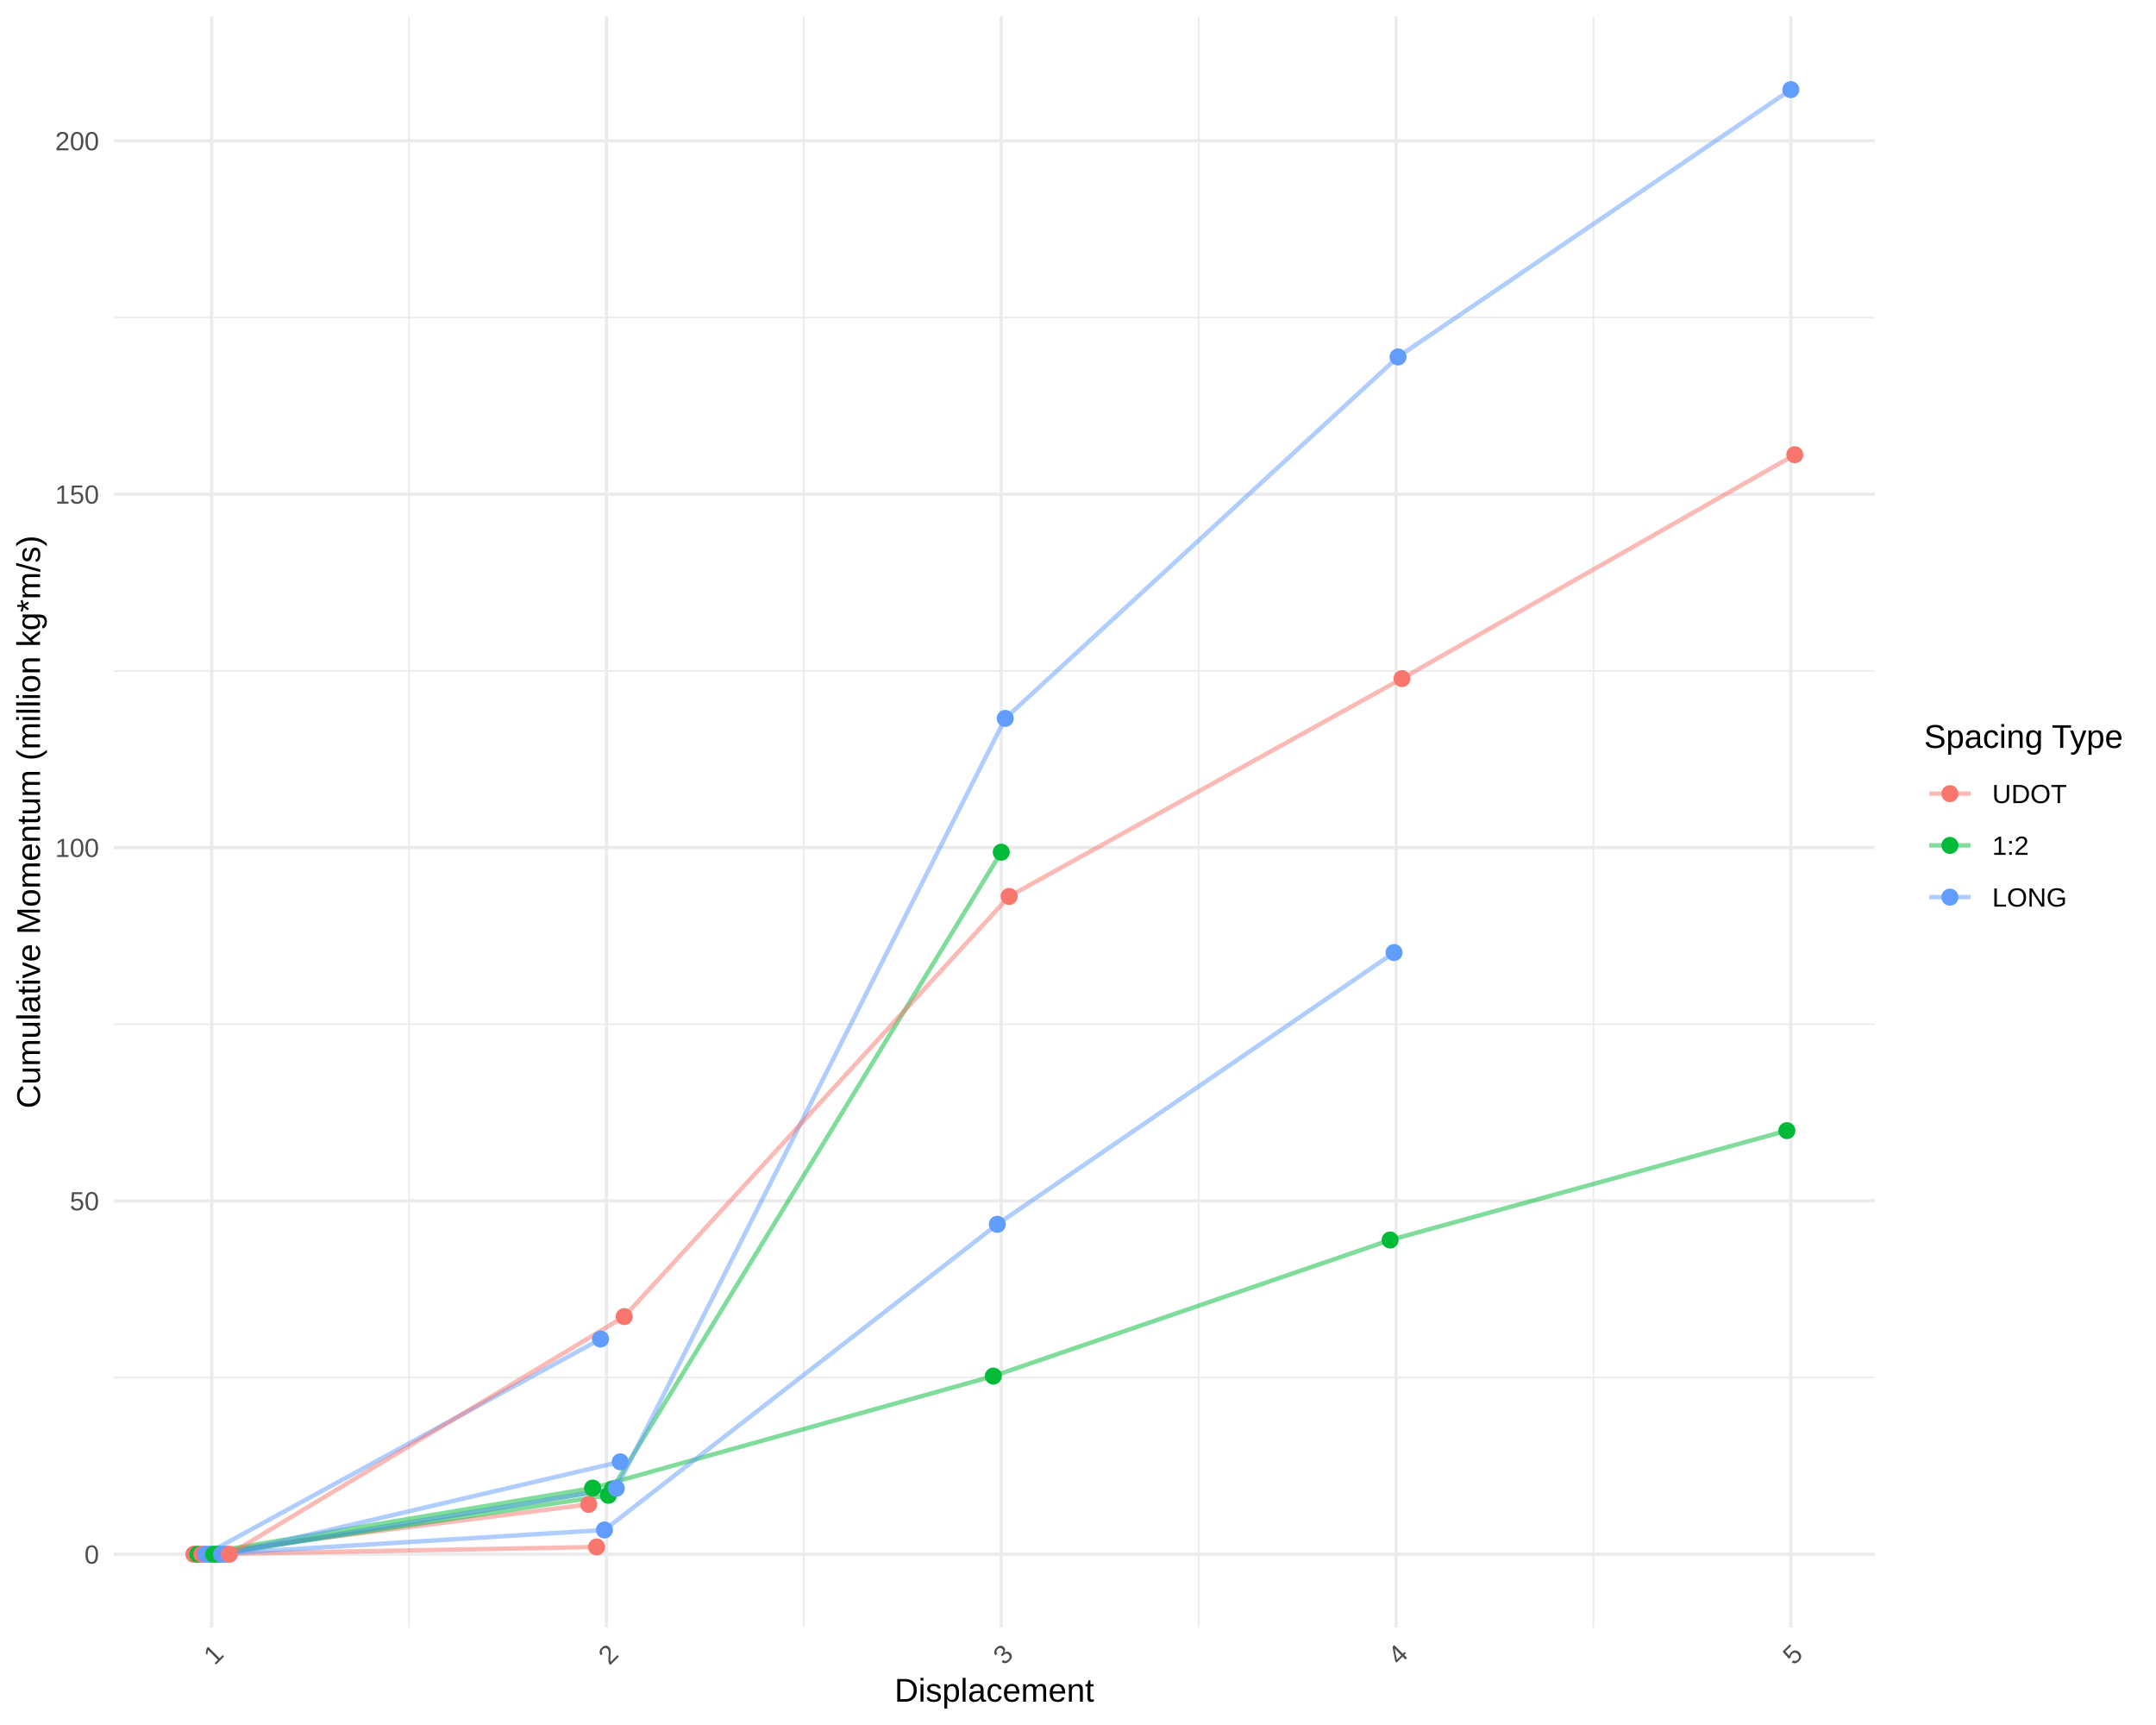
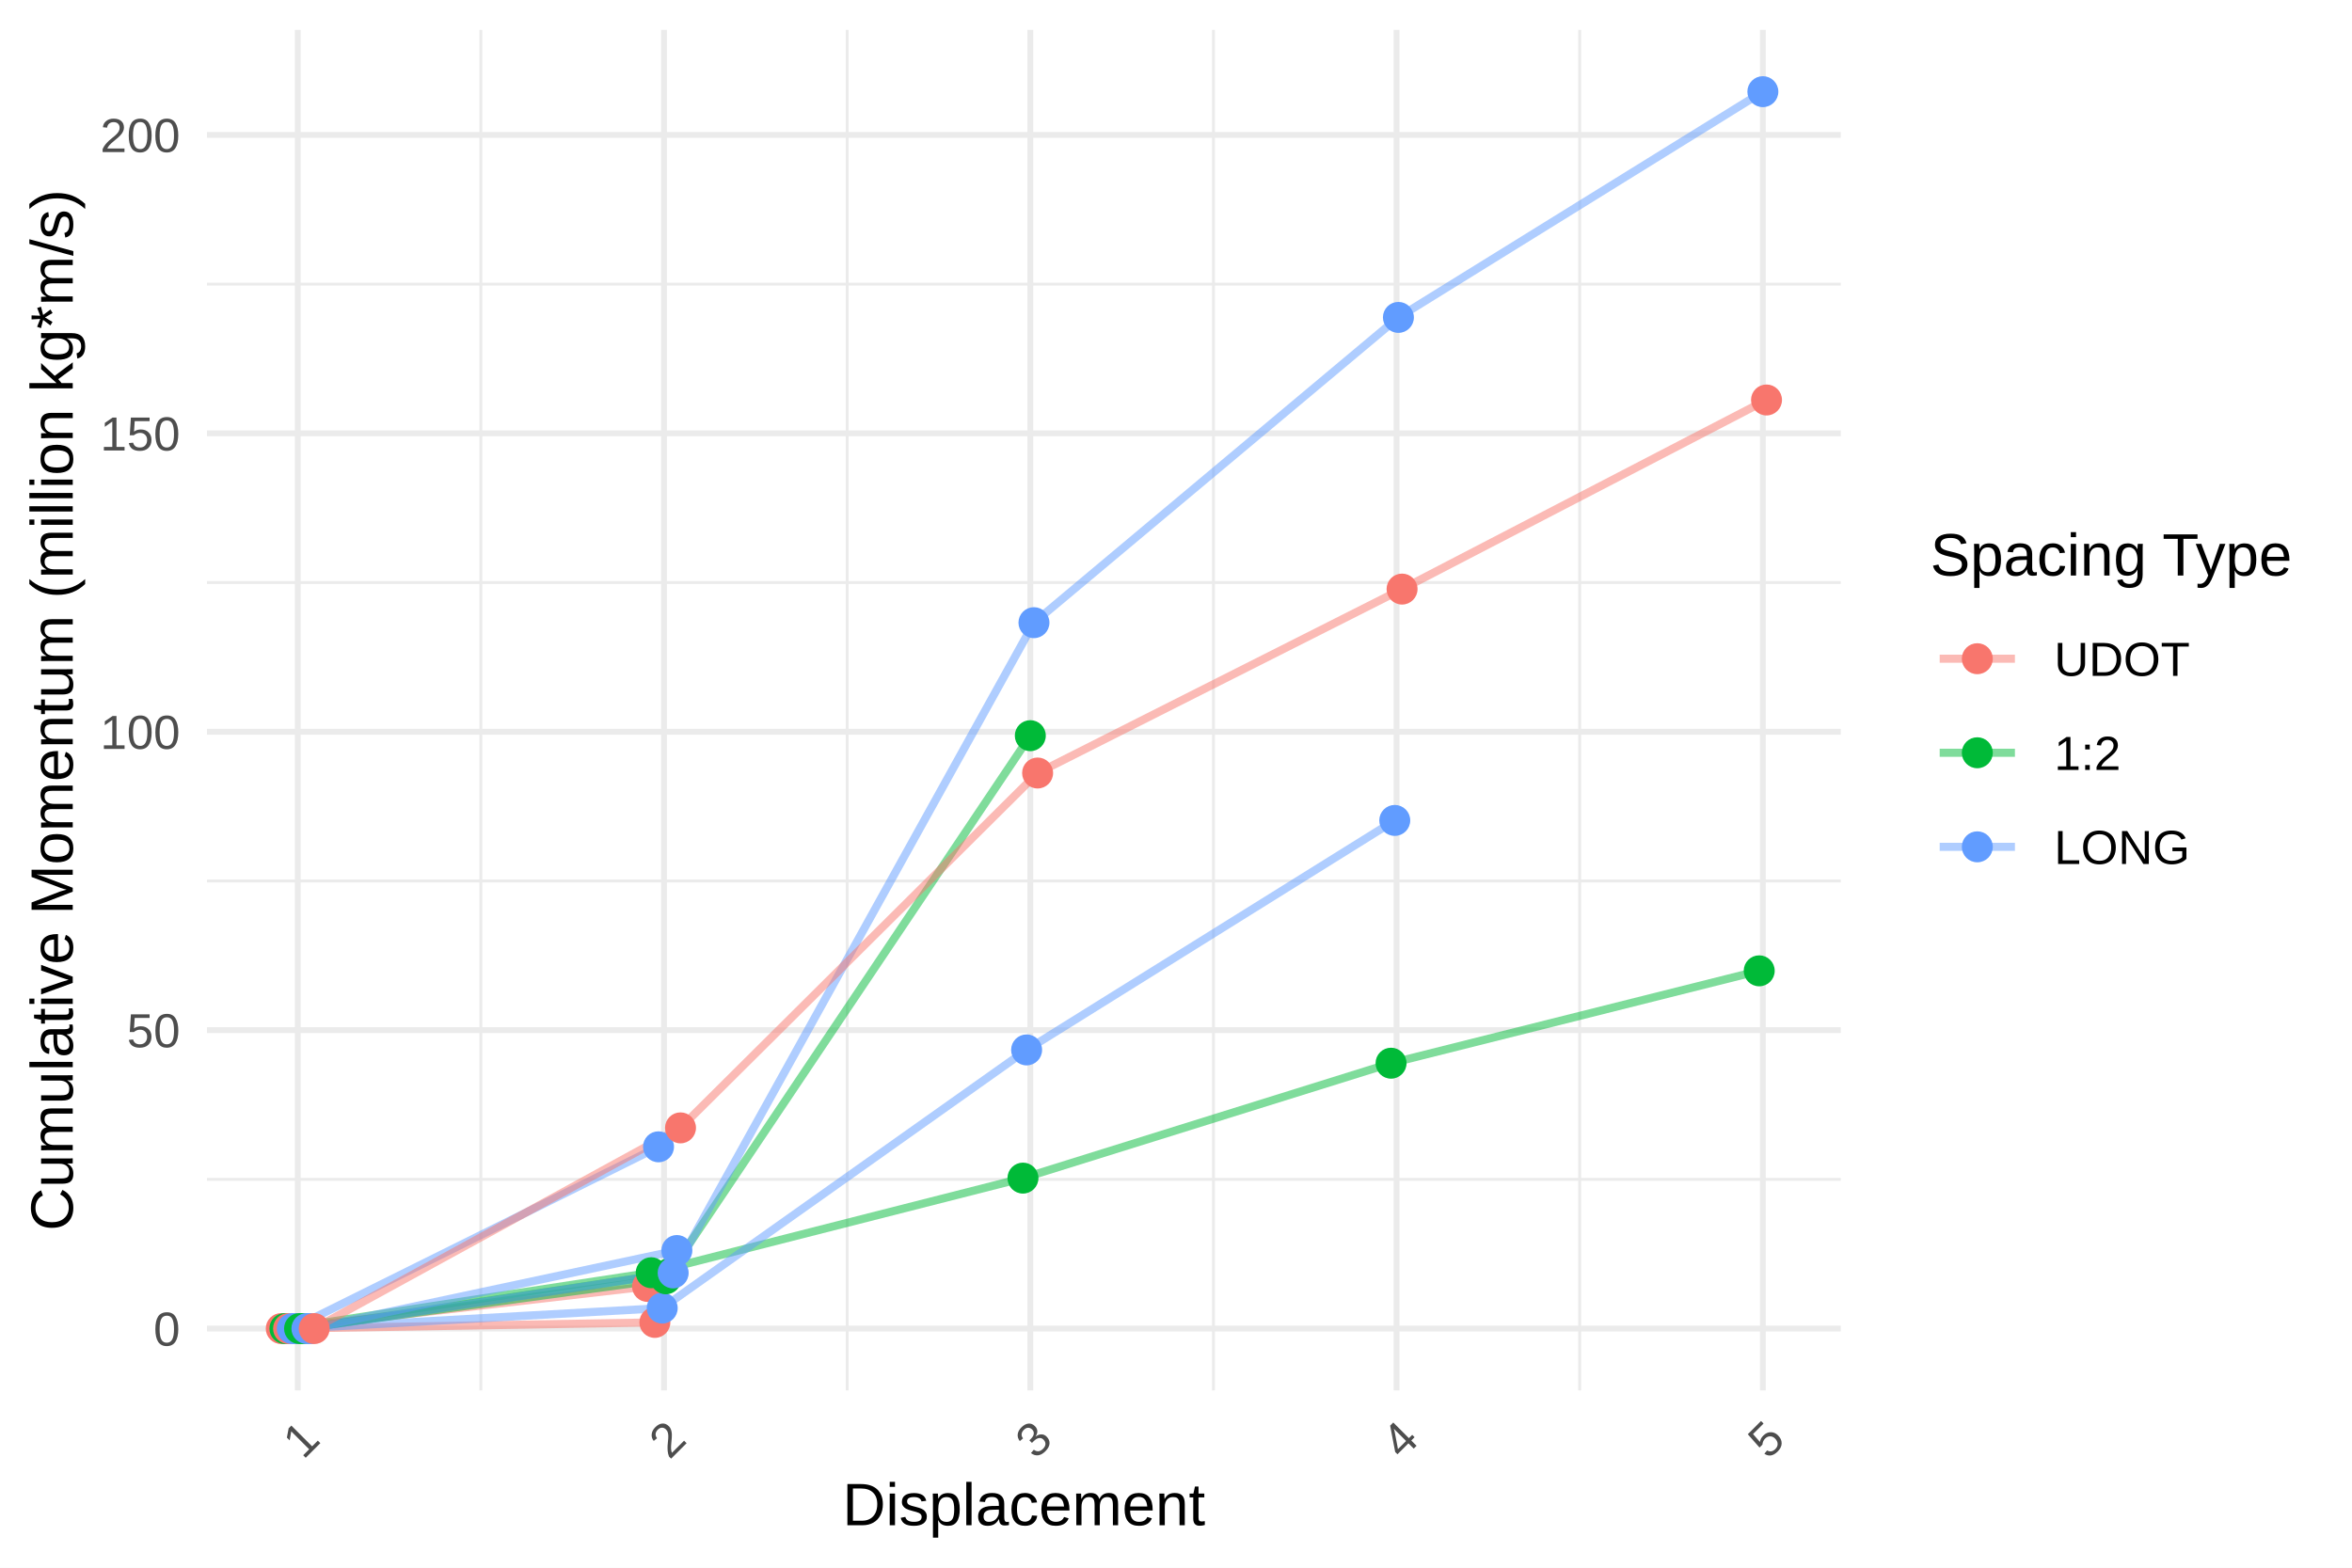
- <svg xmlns="http://www.w3.org/2000/svg" width="720.00pt" height="576.00pt" viewBox="0 0 720.00 576.00">
+ <svg xmlns="http://www.w3.org/2000/svg" width="432.00pt" height="288.00pt" viewBox="0 0 432.00 288.00">
  <g class="svglite">
    <defs>
      <style type="text/css">
    .svglite line, .svglite polyline, .svglite polygon, .svglite path, .svglite rect, .svglite circle {
      fill: none;
      stroke: #000000;
      stroke-linecap: round;
      stroke-linejoin: round;
      stroke-miterlimit: 10.00;
    }
    .svglite text {
      white-space: pre;
    }
    .svglite g.glyphgroup path {
      fill: inherit;
      stroke: none;
    }
  </style>
    </defs>
    <rect width="100%" height="100%" style="stroke: none; fill: #FFFFFF;" />
    <defs>
-       <clipPath id="cpMC4wMHw3MjAuMDB8MC4wMHw1NzYuMDA=">
-         <rect x="0.00" y="0.00" width="720.00" height="576.00" />
+       <clipPath id="cpMC4wMHw0MzIuMDB8MC4wMHwyODguMDA=">
+         <rect x="0.00" y="0.00" width="432.00" height="288.00" />
      </clipPath>
    </defs>
-     <g clip-path="url(#cpMC4wMHw3MjAuMDB8MC4wMHw1NzYuMDA=)">
-       <rect x="-0" y="0.00" width="720.00" height="576.00" style="stroke-width: 1.07; stroke: none; fill: #FFFFFF;" />
+     <g clip-path="url(#cpMC4wMHw0MzIuMDB8MC4wMHwyODguMDA=)">
+       <rect x="0" y="0.00" width="432.00" height="288.00" style="stroke-width: 1.07; stroke: none; fill: #FFFFFF;" />
    </g>
    <defs>
-       <clipPath id="cpMzguMDJ8NjI2LjEwfDUuNDh8NTQzLjQz">
-         <rect x="38.02" y="5.48" width="588.08" height="537.95" />
+       <clipPath id="cpMzguMDJ8MzM4LjEwfDUuNDh8MjU1LjQz">
+         <rect x="38.02" y="5.48" width="300.08" height="249.95" />
      </clipPath>
    </defs>
-     <g clip-path="url(#cpMzguMDJ8NjI2LjEwfDUuNDh8NTQzLjQz)">
-       <polyline points="38.02,459.99 626.10,459.99 " style="stroke-width: 0.53; stroke: #EBEBEB; stroke-linecap: butt;" />
-       <polyline points="38.02,342.00 626.10,342.00 " style="stroke-width: 0.53; stroke: #EBEBEB; stroke-linecap: butt;" />
-       <polyline points="38.02,224.01 626.10,224.01 " style="stroke-width: 0.53; stroke: #EBEBEB; stroke-linecap: butt;" />
-       <polyline points="38.02,106.03 626.10,106.03 " style="stroke-width: 0.53; stroke: #EBEBEB; stroke-linecap: butt;" />
-       <polyline points="136.60,543.43 136.60,5.48 " style="stroke-width: 0.53; stroke: #EBEBEB; stroke-linecap: butt;" />
-       <polyline points="268.45,543.43 268.45,5.48 " style="stroke-width: 0.53; stroke: #EBEBEB; stroke-linecap: butt;" />
-       <polyline points="400.29,543.43 400.29,5.48 " style="stroke-width: 0.53; stroke: #EBEBEB; stroke-linecap: butt;" />
-       <polyline points="532.13,543.43 532.13,5.48 " style="stroke-width: 0.53; stroke: #EBEBEB; stroke-linecap: butt;" />
-       <polyline points="38.02,518.98 626.10,518.98 " style="stroke-width: 1.07; stroke: #EBEBEB; stroke-linecap: butt;" />
-       <polyline points="38.02,400.99 626.10,400.99 " style="stroke-width: 1.07; stroke: #EBEBEB; stroke-linecap: butt;" />
-       <polyline points="38.02,283.01 626.10,283.01 " style="stroke-width: 1.07; stroke: #EBEBEB; stroke-linecap: butt;" />
-       <polyline points="38.02,165.02 626.10,165.02 " style="stroke-width: 1.07; stroke: #EBEBEB; stroke-linecap: butt;" />
-       <polyline points="38.02,47.03 626.10,47.03 " style="stroke-width: 1.07; stroke: #EBEBEB; stroke-linecap: butt;" />
-       <polyline points="70.68,543.43 70.68,5.48 " style="stroke-width: 1.07; stroke: #EBEBEB; stroke-linecap: butt;" />
-       <polyline points="202.52,543.43 202.52,5.48 " style="stroke-width: 1.07; stroke: #EBEBEB; stroke-linecap: butt;" />
-       <polyline points="334.37,543.43 334.37,5.48 " style="stroke-width: 1.07; stroke: #EBEBEB; stroke-linecap: butt;" />
-       <polyline points="466.21,543.43 466.21,5.48 " style="stroke-width: 1.07; stroke: #EBEBEB; stroke-linecap: butt;" />
-       <polyline points="598.05,543.43 598.05,5.48 " style="stroke-width: 1.07; stroke: #EBEBEB; stroke-linecap: butt;" />
-       <polyline points="64.75,518.98 196.59,502.33 " style="stroke-width: 1.49; stroke: #F8766D; stroke-opacity: 0.50; stroke-linecap: butt;" />
-       <polyline points="66.07,518.98 197.91,496.89 331.73,459.49 464.23,414.06 596.73,377.53 " style="stroke-width: 1.49; stroke: #00BA38; stroke-opacity: 0.50; stroke-linecap: butt;" />
-       <polyline points="67.39,518.98 199.23,516.55 " style="stroke-width: 1.49; stroke: #F8766D; stroke-opacity: 0.50; stroke-linecap: butt;" />
-       <polyline points="68.70,518.98 200.55,447.12 " style="stroke-width: 1.49; stroke: #619CFF; stroke-opacity: 0.50; stroke-linecap: butt;" />
-       <polyline points="70.02,518.98 201.87,510.88 333.05,408.81 465.55,318.07 " style="stroke-width: 1.49; stroke: #619CFF; stroke-opacity: 0.50; stroke-linecap: butt;" />
-       <polyline points="71.34,518.98 203.18,499.31 334.37,284.56 " style="stroke-width: 1.49; stroke: #00BA38; stroke-opacity: 0.50; stroke-linecap: butt;" />
-       <polyline points="72.66,518.98 204.50,497.21 " style="stroke-width: 1.49; stroke: #00BA38; stroke-opacity: 0.50; stroke-linecap: butt;" />
-       <polyline points="73.98,518.98 205.82,496.98 335.69,239.89 466.87,119.18 598.05,29.93 " style="stroke-width: 1.49; stroke: #619CFF; stroke-opacity: 0.50; stroke-linecap: butt;" />
-       <polyline points="75.30,518.98 207.14,488.12 " style="stroke-width: 1.49; stroke: #619CFF; stroke-opacity: 0.50; stroke-linecap: butt;" />
-       <polyline points="76.61,518.98 208.46,439.63 337.00,299.33 468.19,226.59 599.37,151.84 " style="stroke-width: 1.49; stroke: #F8766D; stroke-opacity: 0.50; stroke-linecap: butt;" />
-       <circle cx="64.75" cy="518.98" r="2.49" style="stroke-width: 0.71; stroke: #F8766D; fill: #F8766D;" />
-       <circle cx="196.59" cy="502.33" r="2.49" style="stroke-width: 0.71; stroke: #F8766D; fill: #F8766D;" />
-       <circle cx="66.07" cy="518.98" r="2.49" style="stroke-width: 0.71; stroke: #00BA38; fill: #00BA38;" />
-       <circle cx="197.91" cy="496.89" r="2.49" style="stroke-width: 0.71; stroke: #00BA38; fill: #00BA38;" />
-       <circle cx="331.73" cy="459.49" r="2.49" style="stroke-width: 0.71; stroke: #00BA38; fill: #00BA38;" />
-       <circle cx="464.23" cy="414.06" r="2.49" style="stroke-width: 0.71; stroke: #00BA38; fill: #00BA38;" />
-       <circle cx="596.73" cy="377.53" r="2.49" style="stroke-width: 0.71; stroke: #00BA38; fill: #00BA38;" />
-       <circle cx="67.39" cy="518.98" r="2.49" style="stroke-width: 0.71; stroke: #F8766D; fill: #F8766D;" />
-       <circle cx="199.23" cy="516.55" r="2.49" style="stroke-width: 0.71; stroke: #F8766D; fill: #F8766D;" />
-       <circle cx="68.70" cy="518.98" r="2.49" style="stroke-width: 0.71; stroke: #619CFF; fill: #619CFF;" />
-       <circle cx="200.55" cy="447.12" r="2.49" style="stroke-width: 0.71; stroke: #619CFF; fill: #619CFF;" />
-       <circle cx="70.02" cy="518.98" r="2.49" style="stroke-width: 0.71; stroke: #619CFF; fill: #619CFF;" />
-       <circle cx="201.87" cy="510.88" r="2.49" style="stroke-width: 0.71; stroke: #619CFF; fill: #619CFF;" />
-       <circle cx="333.05" cy="408.81" r="2.49" style="stroke-width: 0.71; stroke: #619CFF; fill: #619CFF;" />
-       <circle cx="465.55" cy="318.07" r="2.49" style="stroke-width: 0.71; stroke: #619CFF; fill: #619CFF;" />
-       <circle cx="71.34" cy="518.98" r="2.49" style="stroke-width: 0.71; stroke: #00BA38; fill: #00BA38;" />
-       <circle cx="203.18" cy="499.31" r="2.49" style="stroke-width: 0.71; stroke: #00BA38; fill: #00BA38;" />
-       <circle cx="334.37" cy="284.56" r="2.49" style="stroke-width: 0.71; stroke: #00BA38; fill: #00BA38;" />
-       <circle cx="72.66" cy="518.98" r="2.49" style="stroke-width: 0.71; stroke: #00BA38; fill: #00BA38;" />
-       <circle cx="204.50" cy="497.21" r="2.49" style="stroke-width: 0.71; stroke: #00BA38; fill: #00BA38;" />
-       <circle cx="73.98" cy="518.98" r="2.49" style="stroke-width: 0.71; stroke: #619CFF; fill: #619CFF;" />
-       <circle cx="205.82" cy="496.98" r="2.49" style="stroke-width: 0.71; stroke: #619CFF; fill: #619CFF;" />
-       <circle cx="335.69" cy="239.89" r="2.49" style="stroke-width: 0.71; stroke: #619CFF; fill: #619CFF;" />
-       <circle cx="466.87" cy="119.18" r="2.49" style="stroke-width: 0.71; stroke: #619CFF; fill: #619CFF;" />
-       <circle cx="598.05" cy="29.93" r="2.49" style="stroke-width: 0.71; stroke: #619CFF; fill: #619CFF;" />
-       <circle cx="75.30" cy="518.98" r="2.49" style="stroke-width: 0.71; stroke: #619CFF; fill: #619CFF;" />
-       <circle cx="207.14" cy="488.12" r="2.49" style="stroke-width: 0.71; stroke: #619CFF; fill: #619CFF;" />
-       <circle cx="76.61" cy="518.98" r="2.49" style="stroke-width: 0.71; stroke: #F8766D; fill: #F8766D;" />
-       <circle cx="208.46" cy="439.63" r="2.49" style="stroke-width: 0.71; stroke: #F8766D; fill: #F8766D;" />
-       <circle cx="337.00" cy="299.33" r="2.49" style="stroke-width: 0.71; stroke: #F8766D; fill: #F8766D;" />
-       <circle cx="468.19" cy="226.59" r="2.49" style="stroke-width: 0.71; stroke: #F8766D; fill: #F8766D;" />
-       <circle cx="599.37" cy="151.84" r="2.49" style="stroke-width: 0.71; stroke: #F8766D; fill: #F8766D;" />
+     <g clip-path="url(#cpMzguMDJ8MzM4LjEwfDUuNDh8MjU1LjQz)">
+       <polyline points="38.02,216.66 338.10,216.66 " style="stroke-width: 0.53; stroke: #EBEBEB; stroke-linecap: butt;" />
+       <polyline points="38.02,161.84 338.10,161.84 " style="stroke-width: 0.53; stroke: #EBEBEB; stroke-linecap: butt;" />
+       <polyline points="38.02,107.02 338.10,107.02 " style="stroke-width: 0.53; stroke: #EBEBEB; stroke-linecap: butt;" />
+       <polyline points="38.02,52.20 338.10,52.20 " style="stroke-width: 0.53; stroke: #EBEBEB; stroke-linecap: butt;" />
+       <polyline points="88.32,255.43 88.32,5.48 " style="stroke-width: 0.53; stroke: #EBEBEB; stroke-linecap: butt;" />
+       <polyline points="155.60,255.43 155.60,5.48 " style="stroke-width: 0.53; stroke: #EBEBEB; stroke-linecap: butt;" />
+       <polyline points="222.88,255.43 222.88,5.48 " style="stroke-width: 0.53; stroke: #EBEBEB; stroke-linecap: butt;" />
+       <polyline points="290.15,255.43 290.15,5.48 " style="stroke-width: 0.53; stroke: #EBEBEB; stroke-linecap: butt;" />
+       <polyline points="38.02,244.07 338.10,244.07 " style="stroke-width: 1.07; stroke: #EBEBEB; stroke-linecap: butt;" />
+       <polyline points="38.02,189.25 338.10,189.25 " style="stroke-width: 1.07; stroke: #EBEBEB; stroke-linecap: butt;" />
+       <polyline points="38.02,134.43 338.10,134.43 " style="stroke-width: 1.07; stroke: #EBEBEB; stroke-linecap: butt;" />
+       <polyline points="38.02,79.61 338.10,79.61 " style="stroke-width: 1.07; stroke: #EBEBEB; stroke-linecap: butt;" />
+       <polyline points="38.02,24.79 338.10,24.79 " style="stroke-width: 1.07; stroke: #EBEBEB; stroke-linecap: butt;" />
+       <polyline points="54.69,255.43 54.69,5.48 " style="stroke-width: 1.07; stroke: #EBEBEB; stroke-linecap: butt;" />
+       <polyline points="121.96,255.43 121.96,5.48 " style="stroke-width: 1.07; stroke: #EBEBEB; stroke-linecap: butt;" />
+       <polyline points="189.24,255.43 189.24,5.48 " style="stroke-width: 1.07; stroke: #EBEBEB; stroke-linecap: butt;" />
+       <polyline points="256.51,255.43 256.51,5.48 " style="stroke-width: 1.07; stroke: #EBEBEB; stroke-linecap: butt;" />
+       <polyline points="323.79,255.43 323.79,5.48 " style="stroke-width: 1.07; stroke: #EBEBEB; stroke-linecap: butt;" />
+       <polyline points="51.66,244.07 118.93,236.33 " style="stroke-width: 1.49; stroke: #F8766D; stroke-opacity: 0.50; stroke-linecap: butt;" />
+       <polyline points="52.33,244.07 119.61,233.81 187.89,216.43 255.50,195.32 323.12,178.35 " style="stroke-width: 1.49; stroke: #00BA38; stroke-opacity: 0.50; stroke-linecap: butt;" />
+       <polyline points="53.00,244.07 120.28,242.94 " style="stroke-width: 1.49; stroke: #F8766D; stroke-opacity: 0.50; stroke-linecap: butt;" />
+       <polyline points="53.68,244.07 120.95,210.68 " style="stroke-width: 1.49; stroke: #619CFF; stroke-opacity: 0.50; stroke-linecap: butt;" />
+       <polyline points="54.35,244.07 121.63,240.31 188.56,192.88 256.18,150.72 " style="stroke-width: 1.49; stroke: #619CFF; stroke-opacity: 0.50; stroke-linecap: butt;" />
+       <polyline points="55.02,244.07 122.30,234.93 189.24,135.15 " style="stroke-width: 1.49; stroke: #00BA38; stroke-opacity: 0.50; stroke-linecap: butt;" />
+       <polyline points="55.69,244.07 122.97,233.96 " style="stroke-width: 1.49; stroke: #00BA38; stroke-opacity: 0.50; stroke-linecap: butt;" />
+       <polyline points="56.37,244.07 123.64,233.85 189.91,114.39 256.85,58.31 323.79,16.84 " style="stroke-width: 1.49; stroke: #619CFF; stroke-opacity: 0.50; stroke-linecap: butt;" />
+       <polyline points="57.04,244.07 124.32,229.73 " style="stroke-width: 1.49; stroke: #619CFF; stroke-opacity: 0.50; stroke-linecap: butt;" />
+       <polyline points="57.71,244.07 124.99,207.20 190.58,142.01 257.52,108.22 324.46,73.48 " style="stroke-width: 1.49; stroke: #F8766D; stroke-opacity: 0.50; stroke-linecap: butt;" />
+       <circle cx="51.66" cy="244.07" r="2.49" style="stroke-width: 0.71; stroke: #F8766D; fill: #F8766D;" />
+       <circle cx="118.93" cy="236.33" r="2.49" style="stroke-width: 0.71; stroke: #F8766D; fill: #F8766D;" />
+       <circle cx="52.33" cy="244.07" r="2.49" style="stroke-width: 0.71; stroke: #00BA38; fill: #00BA38;" />
+       <circle cx="119.61" cy="233.81" r="2.49" style="stroke-width: 0.71; stroke: #00BA38; fill: #00BA38;" />
+       <circle cx="187.89" cy="216.43" r="2.49" style="stroke-width: 0.71; stroke: #00BA38; fill: #00BA38;" />
+       <circle cx="255.50" cy="195.32" r="2.49" style="stroke-width: 0.71; stroke: #00BA38; fill: #00BA38;" />
+       <circle cx="323.12" cy="178.35" r="2.49" style="stroke-width: 0.71; stroke: #00BA38; fill: #00BA38;" />
+       <circle cx="53.00" cy="244.07" r="2.49" style="stroke-width: 0.71; stroke: #F8766D; fill: #F8766D;" />
+       <circle cx="120.28" cy="242.94" r="2.49" style="stroke-width: 0.71; stroke: #F8766D; fill: #F8766D;" />
+       <circle cx="53.68" cy="244.07" r="2.49" style="stroke-width: 0.71; stroke: #619CFF; fill: #619CFF;" />
+       <circle cx="120.95" cy="210.68" r="2.49" style="stroke-width: 0.71; stroke: #619CFF; fill: #619CFF;" />
+       <circle cx="54.35" cy="244.07" r="2.49" style="stroke-width: 0.71; stroke: #619CFF; fill: #619CFF;" />
+       <circle cx="121.63" cy="240.31" r="2.49" style="stroke-width: 0.71; stroke: #619CFF; fill: #619CFF;" />
+       <circle cx="188.56" cy="192.88" r="2.49" style="stroke-width: 0.71; stroke: #619CFF; fill: #619CFF;" />
+       <circle cx="256.18" cy="150.72" r="2.49" style="stroke-width: 0.71; stroke: #619CFF; fill: #619CFF;" />
+       <circle cx="55.02" cy="244.07" r="2.49" style="stroke-width: 0.71; stroke: #00BA38; fill: #00BA38;" />
+       <circle cx="122.30" cy="234.93" r="2.49" style="stroke-width: 0.71; stroke: #00BA38; fill: #00BA38;" />
+       <circle cx="189.24" cy="135.15" r="2.49" style="stroke-width: 0.71; stroke: #00BA38; fill: #00BA38;" />
+       <circle cx="55.69" cy="244.07" r="2.49" style="stroke-width: 0.71; stroke: #00BA38; fill: #00BA38;" />
+       <circle cx="122.97" cy="233.96" r="2.49" style="stroke-width: 0.71; stroke: #00BA38; fill: #00BA38;" />
+       <circle cx="56.37" cy="244.07" r="2.49" style="stroke-width: 0.71; stroke: #619CFF; fill: #619CFF;" />
+       <circle cx="123.64" cy="233.85" r="2.49" style="stroke-width: 0.71; stroke: #619CFF; fill: #619CFF;" />
+       <circle cx="189.91" cy="114.39" r="2.49" style="stroke-width: 0.71; stroke: #619CFF; fill: #619CFF;" />
+       <circle cx="256.85" cy="58.31" r="2.49" style="stroke-width: 0.71; stroke: #619CFF; fill: #619CFF;" />
+       <circle cx="323.79" cy="16.84" r="2.49" style="stroke-width: 0.71; stroke: #619CFF; fill: #619CFF;" />
+       <circle cx="57.04" cy="244.07" r="2.49" style="stroke-width: 0.71; stroke: #619CFF; fill: #619CFF;" />
+       <circle cx="124.32" cy="229.73" r="2.49" style="stroke-width: 0.71; stroke: #619CFF; fill: #619CFF;" />
+       <circle cx="57.71" cy="244.07" r="2.49" style="stroke-width: 0.71; stroke: #F8766D; fill: #F8766D;" />
+       <circle cx="124.99" cy="207.20" r="2.49" style="stroke-width: 0.71; stroke: #F8766D; fill: #F8766D;" />
+       <circle cx="190.58" cy="142.01" r="2.49" style="stroke-width: 0.71; stroke: #F8766D; fill: #F8766D;" />
+       <circle cx="257.52" cy="108.22" r="2.49" style="stroke-width: 0.71; stroke: #F8766D; fill: #F8766D;" />
+       <circle cx="324.46" cy="73.48" r="2.49" style="stroke-width: 0.71; stroke: #F8766D; fill: #F8766D;" />
    </g>
-     <g clip-path="url(#cpMC4wMHw3MjAuMDB8MC4wMHw1NzYuMDA=)">
-       <text x="33.09" y="522.13" text-anchor="end" style="font-size: 8.80px;fill: #4D4D4D; font-family: &quot;Arial&quot;;" textLength="4.89px" lengthAdjust="spacingAndGlyphs">0</text>
-       <text x="33.09" y="404.14" text-anchor="end" style="font-size: 8.80px;fill: #4D4D4D; font-family: &quot;Arial&quot;;" textLength="9.78px" lengthAdjust="spacingAndGlyphs">50</text>
-       <text x="33.09" y="286.16" text-anchor="end" style="font-size: 8.80px;fill: #4D4D4D; font-family: &quot;Arial&quot;;" textLength="14.67px" lengthAdjust="spacingAndGlyphs">100</text>
-       <text x="33.09" y="168.17" text-anchor="end" style="font-size: 8.80px;fill: #4D4D4D; font-family: &quot;Arial&quot;;" textLength="14.67px" lengthAdjust="spacingAndGlyphs">150</text>
-       <text x="33.09" y="50.18" text-anchor="end" style="font-size: 8.80px;fill: #4D4D4D; font-family: &quot;Arial&quot;;" textLength="14.67px" lengthAdjust="spacingAndGlyphs">200</text>
-       <text transform="translate(75.14,552.82) rotate(-45)" text-anchor="end" style="font-size: 8.80px;fill: #4D4D4D; font-family: &quot;Arial&quot;;" textLength="4.89px" lengthAdjust="spacingAndGlyphs">1</text>
-       <text transform="translate(206.98,552.82) rotate(-45)" text-anchor="end" style="font-size: 8.80px;fill: #4D4D4D; font-family: &quot;Arial&quot;;" textLength="4.89px" lengthAdjust="spacingAndGlyphs">2</text>
-       <text transform="translate(338.82,552.82) rotate(-45)" text-anchor="end" style="font-size: 8.80px;fill: #4D4D4D; font-family: &quot;Arial&quot;;" textLength="4.89px" lengthAdjust="spacingAndGlyphs">3</text>
-       <text transform="translate(470.67,552.82) rotate(-45)" text-anchor="end" style="font-size: 8.80px;fill: #4D4D4D; font-family: &quot;Arial&quot;;" textLength="4.89px" lengthAdjust="spacingAndGlyphs">4</text>
-       <text transform="translate(602.51,552.82) rotate(-45)" text-anchor="end" style="font-size: 8.80px;fill: #4D4D4D; font-family: &quot;Arial&quot;;" textLength="4.89px" lengthAdjust="spacingAndGlyphs">5</text>
-       <text x="332.06" y="568.20" text-anchor="middle" style="font-size: 11.00px; font-family: &quot;Arial&quot;;" textLength="66.66px" lengthAdjust="spacingAndGlyphs">Displacement</text>
-       <text transform="translate(13.36,274.46) rotate(-90)" text-anchor="middle" style="font-size: 11.00px; font-family: &quot;Arial&quot;;" textLength="194.41px" lengthAdjust="spacingAndGlyphs"> Cumulative Momentum (million kg*m/s)</text>
-       <text x="642.54" y="249.73" style="font-size: 11.00px; font-family: &quot;Arial&quot;;" textLength="66.50px" lengthAdjust="spacingAndGlyphs">Spacing Type</text>
-       <line x1="644.27" y1="265.01" x2="658.09" y2="265.01" style="stroke-width: 1.49; stroke: #F8766D; stroke-opacity: 0.50; stroke-linecap: butt;" />
-       <circle cx="651.18" cy="265.01" r="2.49" style="stroke-width: 0.71; stroke: #F8766D; fill: #F8766D;" />
-       <line x1="644.27" y1="282.29" x2="658.09" y2="282.29" style="stroke-width: 1.49; stroke: #00BA38; stroke-opacity: 0.50; stroke-linecap: butt;" />
-       <circle cx="651.18" cy="282.29" r="2.49" style="stroke-width: 0.71; stroke: #00BA38; fill: #00BA38;" />
-       <line x1="644.27" y1="299.57" x2="658.09" y2="299.57" style="stroke-width: 1.49; stroke: #619CFF; stroke-opacity: 0.50; stroke-linecap: butt;" />
-       <circle cx="651.18" cy="299.57" r="2.49" style="stroke-width: 0.71; stroke: #619CFF; fill: #619CFF;" />
-       <text x="665.30" y="268.16" style="font-size: 8.80px; font-family: &quot;Arial&quot;;" textLength="24.94px" lengthAdjust="spacingAndGlyphs">UDOT</text>
-       <text x="665.30" y="285.44" style="font-size: 8.80px; font-family: &quot;Arial&quot;;" textLength="12.22px" lengthAdjust="spacingAndGlyphs">1:2</text>
-       <text x="665.30" y="302.72" style="font-size: 8.80px; font-family: &quot;Arial&quot;;" textLength="24.94px" lengthAdjust="spacingAndGlyphs">LONG</text>
+     <g clip-path="url(#cpMC4wMHw0MzIuMDB8MC4wMHwyODguMDA=)">
+       <text x="33.09" y="247.22" text-anchor="end" style="font-size: 8.80px;fill: #4D4D4D; font-family: &quot;Arial&quot;;" textLength="4.89px" lengthAdjust="spacingAndGlyphs">0</text>
+       <text x="33.09" y="192.40" text-anchor="end" style="font-size: 8.80px;fill: #4D4D4D; font-family: &quot;Arial&quot;;" textLength="9.78px" lengthAdjust="spacingAndGlyphs">50</text>
+       <text x="33.09" y="137.58" text-anchor="end" style="font-size: 8.80px;fill: #4D4D4D; font-family: &quot;Arial&quot;;" textLength="14.67px" lengthAdjust="spacingAndGlyphs">100</text>
+       <text x="33.09" y="82.76" text-anchor="end" style="font-size: 8.80px;fill: #4D4D4D; font-family: &quot;Arial&quot;;" textLength="14.67px" lengthAdjust="spacingAndGlyphs">150</text>
+       <text x="33.09" y="27.94" text-anchor="end" style="font-size: 8.80px;fill: #4D4D4D; font-family: &quot;Arial&quot;;" textLength="14.67px" lengthAdjust="spacingAndGlyphs">200</text>
+       <text transform="translate(59.14,264.82) rotate(-45)" text-anchor="end" style="font-size: 8.80px;fill: #4D4D4D; font-family: &quot;Arial&quot;;" textLength="4.89px" lengthAdjust="spacingAndGlyphs">1</text>
+       <text transform="translate(126.42,264.82) rotate(-45)" text-anchor="end" style="font-size: 8.80px;fill: #4D4D4D; font-family: &quot;Arial&quot;;" textLength="4.89px" lengthAdjust="spacingAndGlyphs">2</text>
+       <text transform="translate(193.69,264.82) rotate(-45)" text-anchor="end" style="font-size: 8.80px;fill: #4D4D4D; font-family: &quot;Arial&quot;;" textLength="4.89px" lengthAdjust="spacingAndGlyphs">3</text>
+       <text transform="translate(260.97,264.82) rotate(-45)" text-anchor="end" style="font-size: 8.80px;fill: #4D4D4D; font-family: &quot;Arial&quot;;" textLength="4.89px" lengthAdjust="spacingAndGlyphs">4</text>
+       <text transform="translate(328.24,264.82) rotate(-45)" text-anchor="end" style="font-size: 8.80px;fill: #4D4D4D; font-family: &quot;Arial&quot;;" textLength="4.89px" lengthAdjust="spacingAndGlyphs">5</text>
+       <text x="188.06" y="280.20" text-anchor="middle" style="font-size: 11.00px; font-family: &quot;Arial&quot;;" textLength="66.66px" lengthAdjust="spacingAndGlyphs">Displacement</text>
+       <text transform="translate(13.36,130.46) rotate(-90)" text-anchor="middle" style="font-size: 11.00px; font-family: &quot;Arial&quot;;" textLength="194.41px" lengthAdjust="spacingAndGlyphs"> Cumulative Momentum (million kg*m/s)</text>
+       <text x="354.54" y="105.73" style="font-size: 11.00px; font-family: &quot;Arial&quot;;" textLength="66.50px" lengthAdjust="spacingAndGlyphs">Spacing Type</text>
+       <line x1="356.27" y1="121.01" x2="370.09" y2="121.01" style="stroke-width: 1.49; stroke: #F8766D; stroke-opacity: 0.50; stroke-linecap: butt;" />
+       <circle cx="363.18" cy="121.01" r="2.49" style="stroke-width: 0.71; stroke: #F8766D; fill: #F8766D;" />
+       <line x1="356.27" y1="138.29" x2="370.09" y2="138.29" style="stroke-width: 1.49; stroke: #00BA38; stroke-opacity: 0.50; stroke-linecap: butt;" />
+       <circle cx="363.18" cy="138.29" r="2.49" style="stroke-width: 0.71; stroke: #00BA38; fill: #00BA38;" />
+       <line x1="356.27" y1="155.57" x2="370.09" y2="155.57" style="stroke-width: 1.49; stroke: #619CFF; stroke-opacity: 0.50; stroke-linecap: butt;" />
+       <circle cx="363.18" cy="155.57" r="2.49" style="stroke-width: 0.71; stroke: #619CFF; fill: #619CFF;" />
+       <text x="377.30" y="124.16" style="font-size: 8.80px; font-family: &quot;Arial&quot;;" textLength="24.94px" lengthAdjust="spacingAndGlyphs">UDOT</text>
+       <text x="377.30" y="141.44" style="font-size: 8.80px; font-family: &quot;Arial&quot;;" textLength="12.22px" lengthAdjust="spacingAndGlyphs">1:2</text>
+       <text x="377.30" y="158.72" style="font-size: 8.80px; font-family: &quot;Arial&quot;;" textLength="24.94px" lengthAdjust="spacingAndGlyphs">LONG</text>
    </g>
  </g>
</svg>
